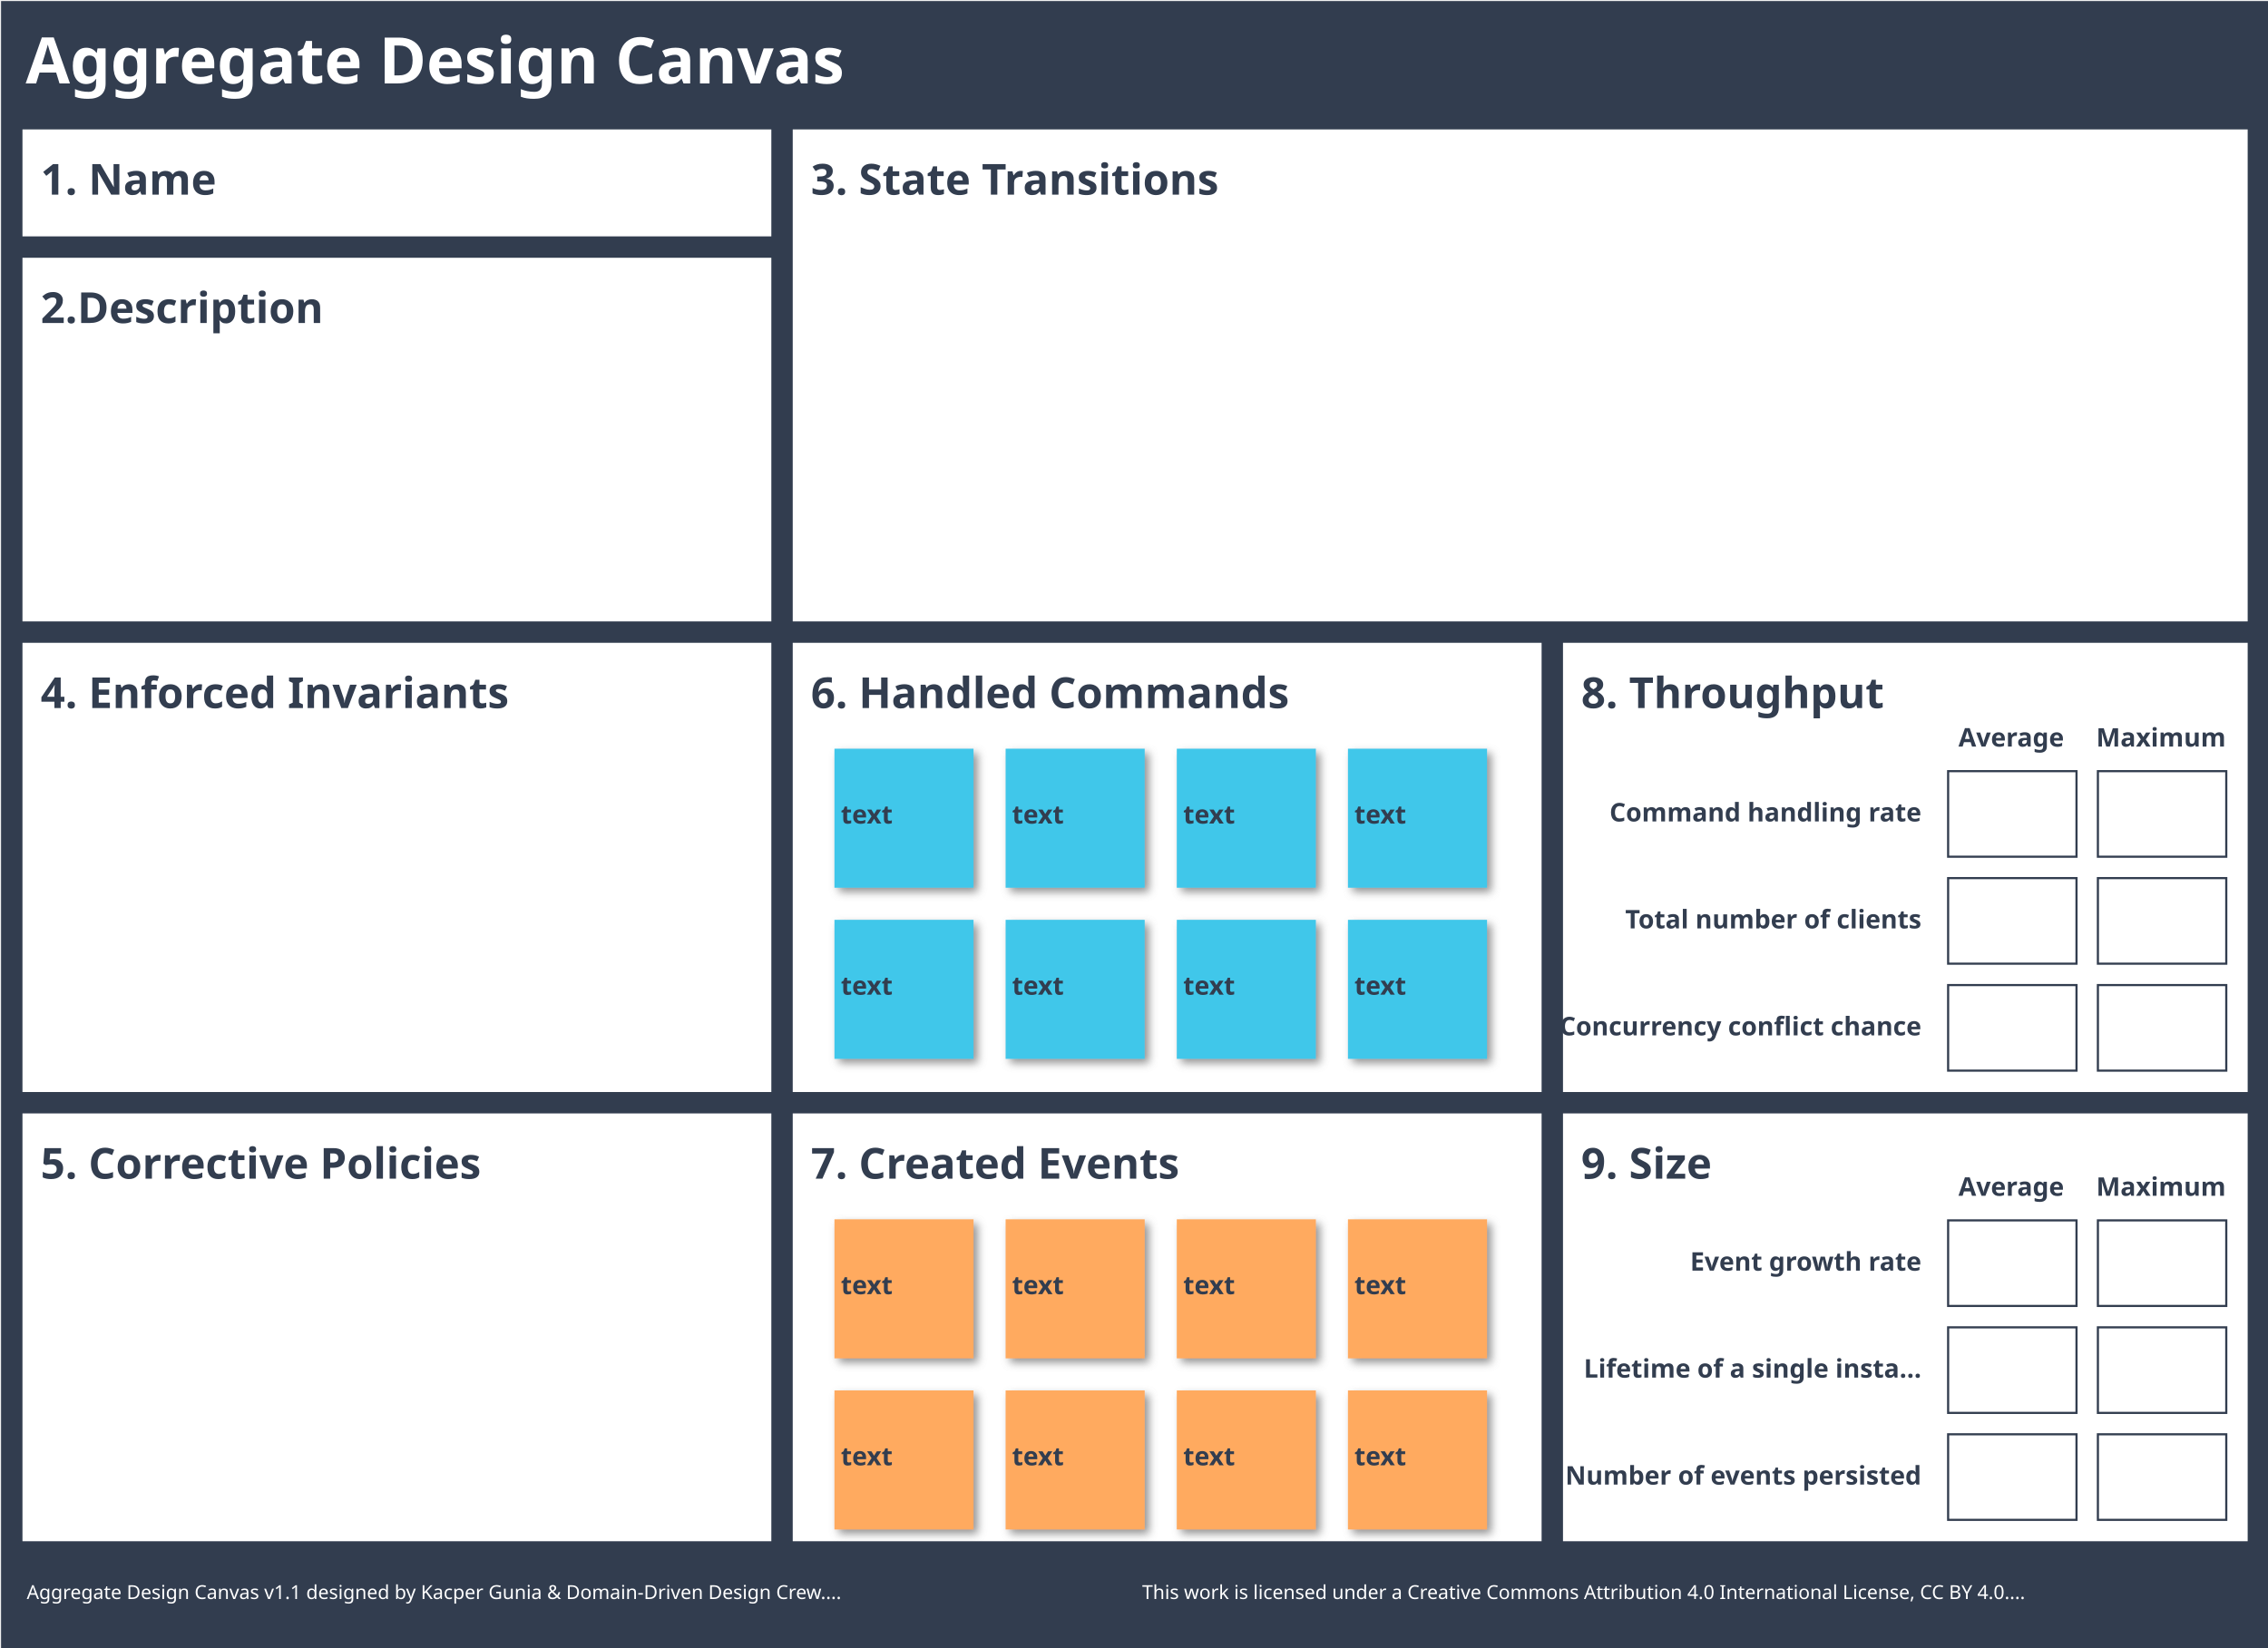
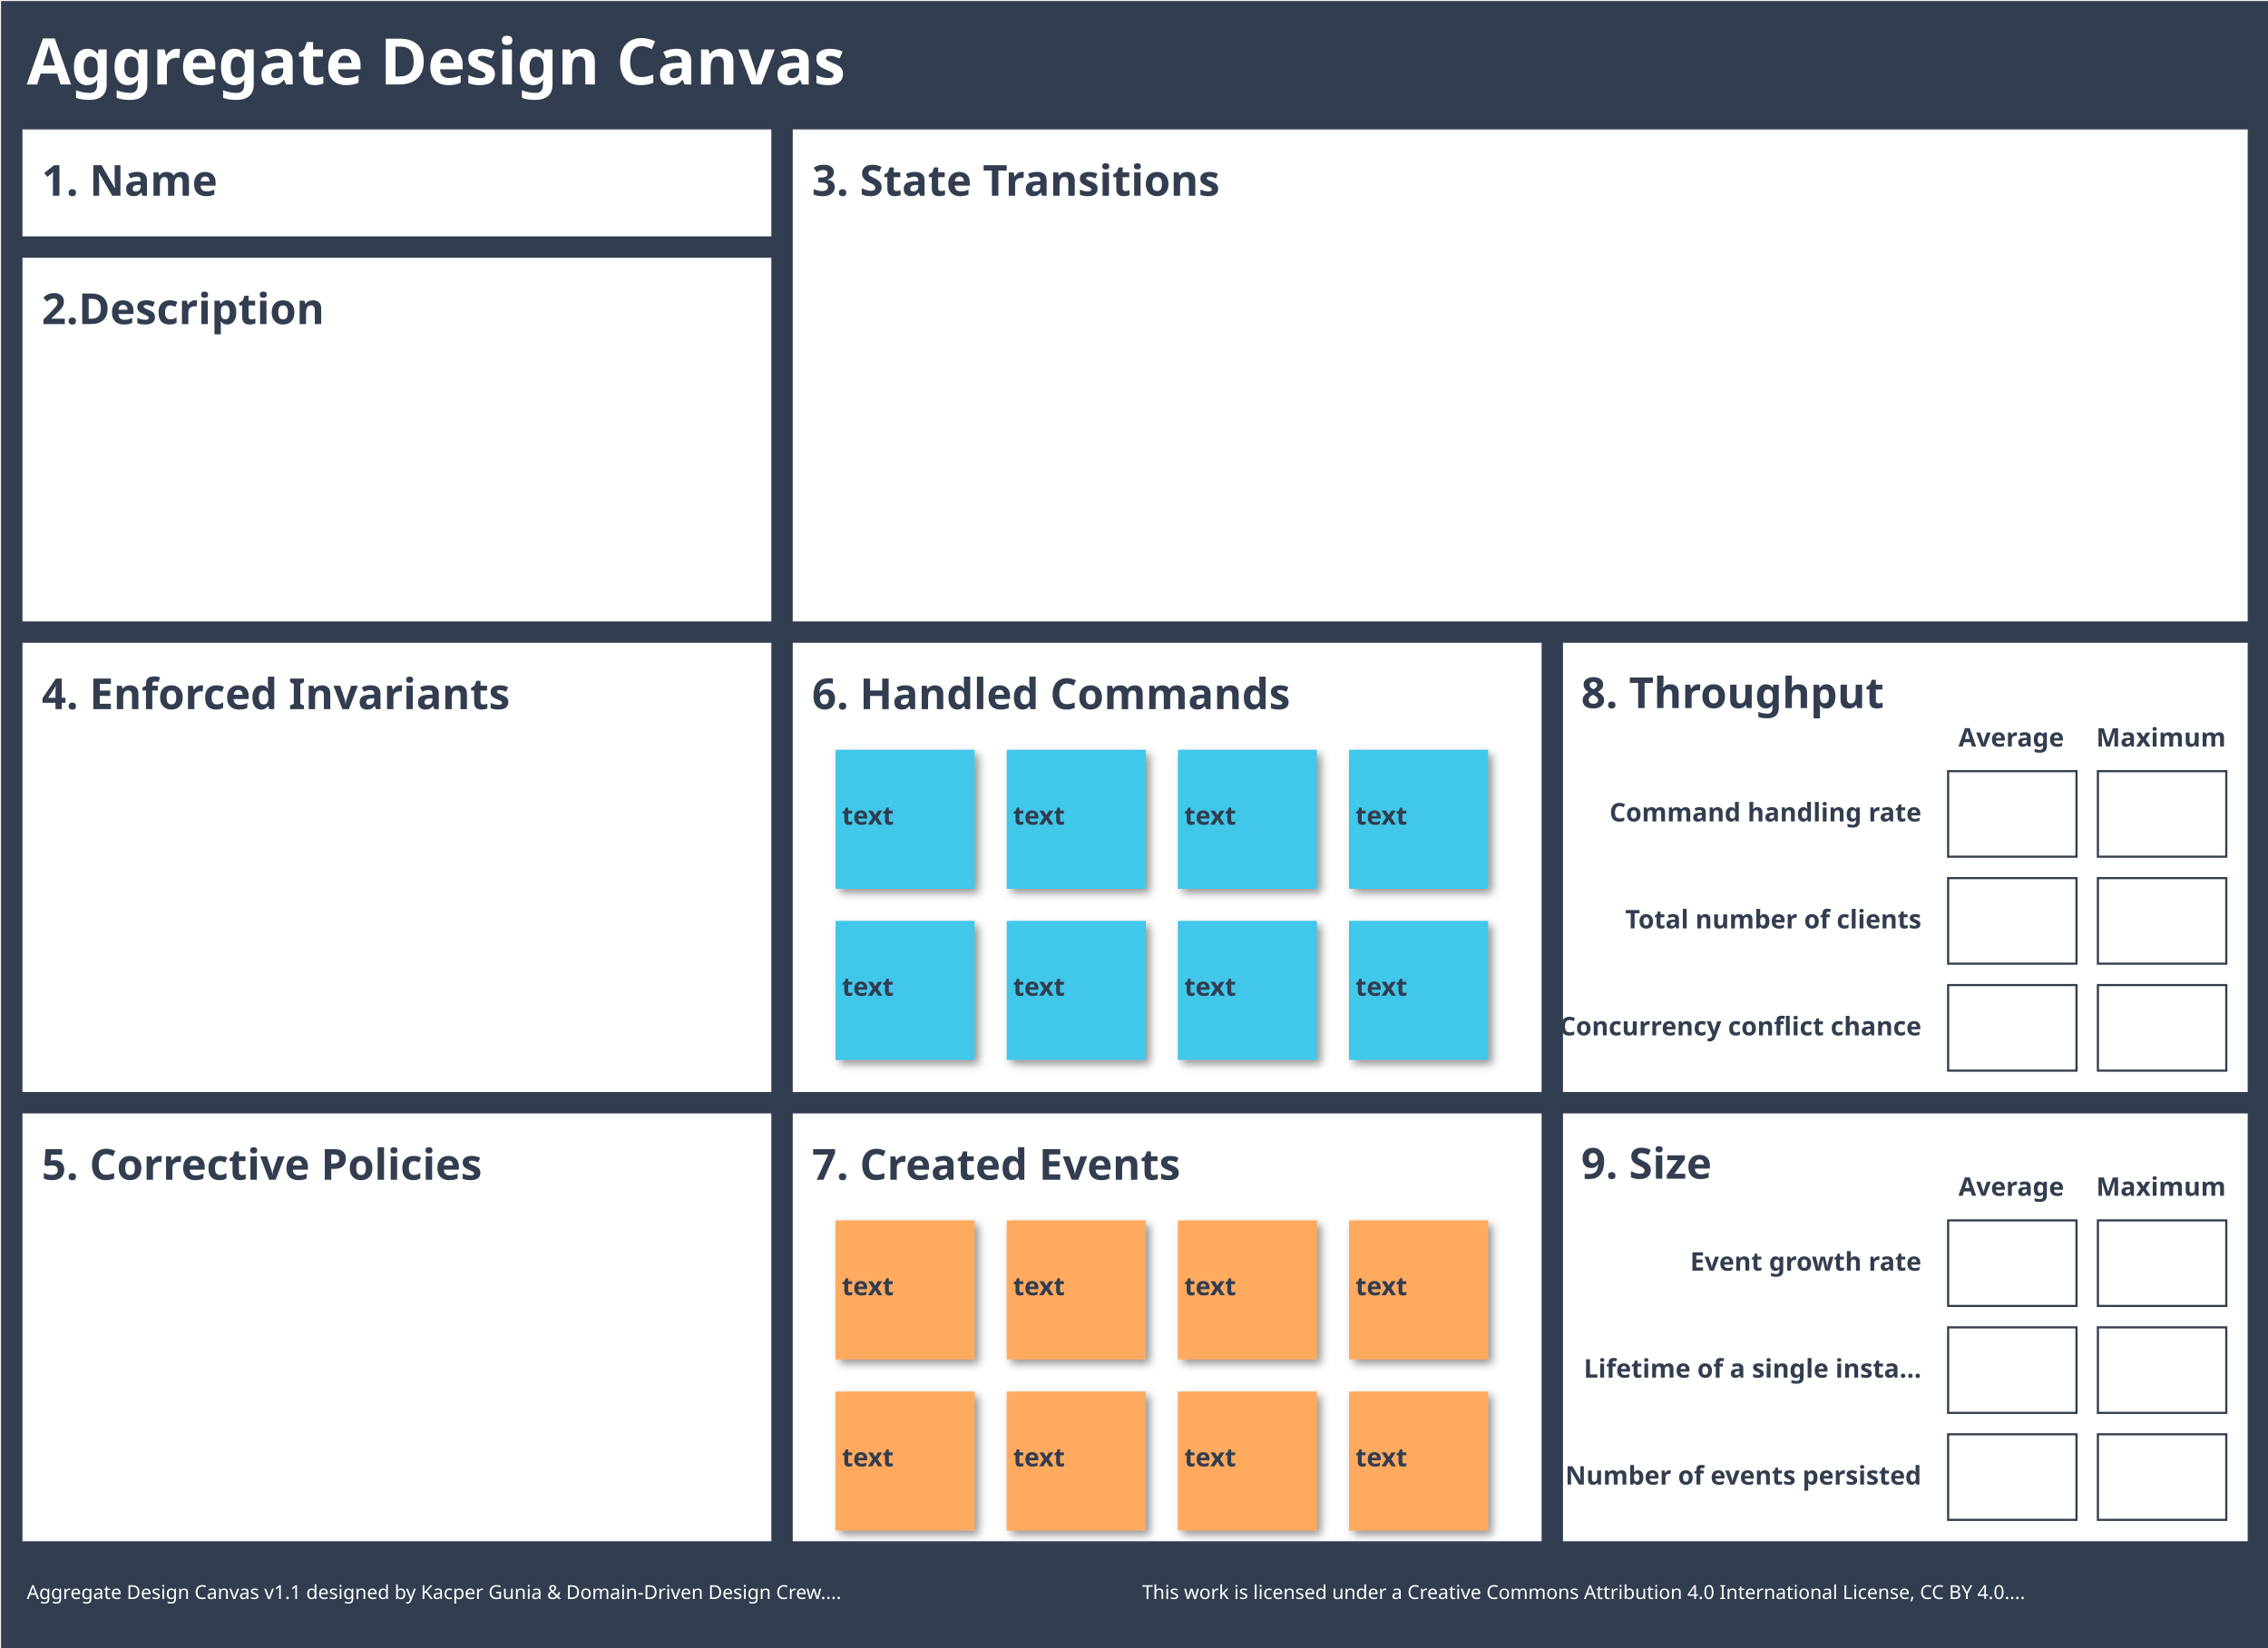
<svg xmlns="http://www.w3.org/2000/svg" version="1.1" width="1060px" height="770px" viewBox="-0.5 -0.5 1060 770">
  <defs>
    <filter id="dropShadow" x="-20%" y="-20%" width="140%" height="140%">
      <feDropShadow dx="2" dy="2" stdDeviation="2" flood-color="#888" flood-opacity="0.9" />
    </filter>
  </defs>
  <style>
        .bgRect { fill: #323d4f; stroke: none; }
+         .mainRect { fill: #FFFFFF; stroke: none; }
        .hcCards { fill:#40C7EA;stroke:none; }
        .ceCards { fill:#FFAA5E;stroke:none; }
        .textCards text {
        font-family: "IBM Plex Sans";
        font-size: 12px;
        font-weight: bold;
        fill: #323D4F;
        }
        .title {
        font-family: "IBM Plex Sans";
        font-size: 20px;
        font-weight: bold;
        fill: #323D4F;
        }
+         .mainTitle {
+         font-family: "IBM Plex Sans";
+         font-size: 30px;
+         font-weight: bold;
+         fill: #FFFFFF;
+         }
    </style>
  <rect class="bgRect" x="0" y="0" width="1060" height="770" pointer-events="all" />
-   <rect x="370" y="60" width="680" height="230" fill="rgb(255, 255, 255)" stroke="none" pointer-events="all" />
-   <rect x="10" y="10" width="1040" height="40" fill="#323d4f" stroke="none" pointer-events="all" />
-   <g transform="translate(-0.5 -0.5)">
-     <text x="12" y="39" fill="#FFFFFF" font-family="IBM Plex Sans" font-size="30px" font-weight="bold">Aggregate
-             Design Canvas
-         </text>
-   </g>
-   <rect x="10" y="60" width="350" height="50" fill="rgb(255, 255, 255)" stroke="none" pointer-events="all" />
-   <g transform="translate(-0.5 -0.5)">
-     <text id="nameText" class="title" x="19" y="91">1. Name</text>
-   </g>
-   <rect id="descriptionRect" x="10" y="120" width="350" height="170" fill="rgb(255, 255, 255)" stroke="none" pointer-events="all" />
-   <g transform="translate(-0.5 -0.5)">
-     <text class="title" x="19" y="151">2.Description</text>
-     <text id="descriptionText" x="19" y="151" fill="#323D4F" font-family="IBM Plex Sans" font-size="16px">
-         </text>
-   </g>
-   <g transform="translate(-0.5 -0.5)">
-     <text class="title" x="379" y="91">3. State Transitions</text>
-   </g>
-   <rect id="enforcedInvariantsRect" x="10" y="300" width="350" height="210" fill="rgb(255, 255, 255)" stroke="none" pointer-events="all" />
-   <g transform="translate(-0.5 -0.5)">
-     <text class="title" x="19" y="331">4. Enforced Invariants</text>
-     <text id="eiText" x="19" y="345">
-         </text>
-   </g>
-   <rect id="correctivePoliciesRect" x="10" y="520" width="350" height="200" fill="rgb(255, 255, 255)" stroke="none" pointer-events="all" />
-   <g transform="translate(-0.5 -0.5)">
-     <text class="title" x="19" y="551">5. Corrective Policies</text>
-     <text id="cpText" x="19" y="565">
-         </text>
-   </g>
-   <rect id="handledCommandsRect" x="370" y="300" width="350" height="210" fill="rgb(255, 255, 255)" stroke="none" pointer-events="all" />
-   <g id="handledCommandsGroup" transform="translate(-0.5 -0.5)">
+   <text class="mainTitle" x="12" y="39">Aggregate Design Canvas</text>
+   <rect class="mainRect" x="10" y="60" width="350" height="50" />
+   <text id="nameText" class="title" x="19" y="91">1. Name</text>
+   <rect id="descriptionRect" class="mainRect" x="10" y="120" width="350" height="170" />
+   <text class="title" x="19" y="151">2.Description</text>
+   <text id="descriptionText" x="19" y="151" fill="#323D4F" font-family="IBM Plex Sans" font-size="16px">
+     </text>
+   <rect class="mainRect" x="370" y="60" width="680" height="230" />
+   <text class="title" x="379" y="91">3. State Transitions</text>
+   <rect id="enforcedInvariantsRect" class="mainRect" x="10" y="300" width="350" height="210" />
+   <text class="title" x="19" y="331">4. Enforced Invariants</text>
+   <text id="eiText" x="19" y="345">
+     </text>
+   <rect id="correctivePoliciesRect" class="mainRect" x="10" y="520" width="350" height="200" />
+   <text class="title" x="19" y="551">5. Corrective Policies</text>
+   <text id="cpText" x="19" y="565">
+     </text>
+   <rect id="handledCommandsRect" class="mainRect" x="370" y="300" width="350" height="210" />
+   <g id="handledCommandsGroup">
    <text id="handledCommandsText" class="title" x="379" y="331">6. Handled Commands</text>
    <g id="cardsHc" class="hcCards textCards">
      <rect id="rectHc1" x="390" y="350" width="65" height="65" filter="url(#dropShadow)" />
      <text id="txtHc1" x="393" y="385">text</text>
      <rect id="rectHc2" x="470" y="350" width="65" height="65" filter="url(#dropShadow)" />
      <text id="txtHc2" x="473" y="385">text</text>
      <rect id="rectHc3" x="550" y="350" width="65" height="65" filter="url(#dropShadow)" />
      <text id="txtHc3" x="553" y="385">text</text>
      <rect id="rectHc4" x="630" y="350" width="65" height="65" filter="url(#dropShadow)" />
      <text id="txtHc4" x="633" y="385">text</text>
      <rect id="rectHc5" x="390" y="430" width="65" height="65" filter="url(#dropShadow)" />
      <text id="txtHc5" x="393" y="465">text</text>
      <rect id="rectHc6" x="470" y="430" width="65" height="65" filter="url(#dropShadow)" />
      <text id="txtHc6" x="473" y="465">text</text>
      <rect id="rectHc7" x="550" y="430" width="65" height="65" filter="url(#dropShadow)" />
      <text id="txtHc7" x="553" y="465">text</text>
      <rect id="rectHc8" x="630" y="430" width="65" height="65" filter="url(#dropShadow)" />
      <text id="txtHc8" x="633" y="465">text</text>
    </g>
  </g>
-   <rect id="createdEventsRect" x="370" y="520" width="350" height="200" fill="rgb(255, 255, 255)" stroke="none" pointer-events="all" />
-   <g id="createdEventsGroup" transform="translate(-0.5 -0.5)">
+   <rect id="createdEventsRect" class="mainRect" x="370" y="520" width="350" height="200" />
+   <g id="createdEventsGroup">
    <text id="createdEventsText" class="title" x="379" y="551">7. Created Events</text>
    <g id="cardsCe" class="ceCards textCards">
      <rect id="rectCe1" x="390" y="570" width="65" height="65" filter="url(#dropShadow)" />
      <text id="txtCe1" x="393" y="605">text</text>
      <rect id="rectCe2" x="470" y="570" width="65" height="65" filter="url(#dropShadow)" />
      <text id="txtCe2" x="473" y="605">text</text>
      <rect id="rectCe3" x="550" y="570" width="65" height="65" filter="url(#dropShadow)" />
      <text id="txtCe3" x="553" y="605">text</text>
      <rect id="rectCe4" x="630" y="570" width="65" height="65" filter="url(#dropShadow)" />
      <text id="txtCe4" x="633" y="605">text</text>
      <rect id="rectCe5" x="390" y="650" width="65" height="65" filter="url(#dropShadow)" />
      <text id="txtCe5" x="393" y="685">text</text>
      <rect id="rectCe6" x="470" y="650" width="65" height="65" filter="url(#dropShadow)" />
      <text id="txtCe6" x="473" y="685">text</text>
      <rect id="rectCe7" x="550" y="650" width="65" height="65" filter="url(#dropShadow)" />
      <text id="txtCe7" x="553" y="685">text</text>
      <rect id="rectCe8" x="630" y="650" width="65" height="65" filter="url(#dropShadow)" />
      <text id="txtCe8" x="633" y="685">text</text>
    </g>
  </g>
-   <rect x="730" y="300" width="320" height="210" fill="rgb(255, 255, 255)" stroke="none" pointer-events="all" />
+   <rect class="mainRect" x="730" y="300" width="320" height="210" />
  <g transform="translate(-0.5 -0.5)">
    <text class="title" x="739" y="331">8. Throughput</text>
  </g>
  <rect x="910" y="360" width="60" height="40" fill="rgb(255, 255, 255)" stroke="#323d4f" pointer-events="all" />
  <rect x="980" y="360" width="60" height="40" fill="rgb(255, 255, 255)" stroke="#323d4f" pointer-events="all" />
  <rect x="910" y="330" width="60" height="30" fill="none" stroke="none" pointer-events="all" />
  <g transform="translate(-0.5 -0.5)">
    <text x="940" y="349" fill="#323D4F" font-family="IBM Plex Sans" font-size="12px" text-anchor="middle" font-weight="bold">Average
        </text>
  </g>
  <rect x="980" y="330" width="60" height="30" fill="none" stroke="none" pointer-events="all" />
  <g transform="translate(-0.5 -0.5)">
    <text x="1010" y="349" fill="#323D4F" font-family="IBM Plex Sans" font-size="12px" text-anchor="middle" font-weight="bold">Maximum
        </text>
  </g>
  <rect x="740" y="365" width="160" height="30" fill="none" stroke="none" pointer-events="all" />
  <g transform="translate(-0.5 -0.5)">
    <text x="898" y="384" fill="#323D4F" font-family="IBM Plex Sans" font-size="12px" text-anchor="end" font-weight="bold">Command handling rate
        </text>
  </g>
  <rect x="740" y="415" width="160" height="30" fill="none" stroke="none" pointer-events="all" />
  <g transform="translate(-0.5 -0.5)">
    <text x="898" y="434" fill="#323D4F" font-family="IBM Plex Sans" font-size="12px" text-anchor="end" font-weight="bold">Total number of clients
        </text>
  </g>
  <rect x="740" y="465" width="160" height="30" fill="none" stroke="none" pointer-events="all" />
  <g transform="translate(-0.5 -0.5)">
    <text x="898" y="484" fill="#323D4F" font-family="IBM Plex Sans" font-size="12px" text-anchor="end" font-weight="bold">Concurrency conflict chance
        </text>
  </g>
-   <rect x="730" y="520" width="320" height="200" fill="rgb(255, 255, 255)" stroke="none" pointer-events="all" />
+   <rect class="mainRect" x="730" y="520" width="320" height="200" />
  <g transform="translate(-0.5 -0.5)">
    <text class="title" x="739" y="551">9. Size</text>
  </g>
  <rect x="740" y="575" width="160" height="30" fill="none" stroke="none" pointer-events="all" />
  <g transform="translate(-0.5 -0.5)">
    <text x="898" y="594" fill="#323D4F" font-family="IBM Plex Sans" font-size="12px" text-anchor="end" font-weight="bold">Event growth rate
        </text>
  </g>
  <rect x="740" y="625" width="160" height="30" fill="none" stroke="none" pointer-events="all" />
  <g transform="translate(-0.5 -0.5)">
    <text x="898" y="644" fill="#323D4F" font-family="IBM Plex Sans" font-size="12px" text-anchor="end" font-weight="bold">Lifetime of a single insta...
        </text>
  </g>
  <rect x="740" y="675" width="160" height="30" fill="none" stroke="none" pointer-events="all" />
  <g transform="translate(-0.5 -0.5)">
    <text x="898" y="694" fill="#323D4F" font-family="IBM Plex Sans" font-size="12px" text-anchor="end" font-weight="bold">Number of events persisted
        </text>
  </g>
  <rect x="980" y="410" width="60" height="40" fill="rgb(255, 255, 255)" stroke="#323d4f" pointer-events="all" />
  <rect x="910" y="410" width="60" height="40" fill="rgb(255, 255, 255)" stroke="#323d4f" pointer-events="all" />
  <rect x="910" y="460" width="60" height="40" fill="rgb(255, 255, 255)" stroke="#323d4f" pointer-events="all" />
  <rect x="980" y="460" width="60" height="40" fill="rgb(255, 255, 255)" stroke="#323d4f" pointer-events="all" />
  <rect x="910" y="540" width="60" height="30" fill="none" stroke="none" pointer-events="all" />
  <g transform="translate(-0.5 -0.5)">
    <text x="940" y="559" fill="#323D4F" font-family="IBM Plex Sans" font-size="12px" text-anchor="middle" font-weight="bold">Average
        </text>
  </g>
  <rect x="980" y="540" width="60" height="30" fill="none" stroke="none" pointer-events="all" />
  <g transform="translate(-0.5 -0.5)">
    <text x="1010" y="559" fill="#323D4F" font-family="IBM Plex Sans" font-size="12px" text-anchor="middle" font-weight="bold">Maximum
        </text>
  </g>
  <rect x="980" y="570" width="60" height="40" fill="rgb(255, 255, 255)" stroke="#323d4f" pointer-events="all" />
  <rect x="910" y="570" width="60" height="40" fill="rgb(255, 255, 255)" stroke="#323d4f" pointer-events="all" />
  <rect x="910" y="620" width="60" height="40" fill="rgb(255, 255, 255)" stroke="#323d4f" pointer-events="all" />
  <rect x="980" y="620" width="60" height="40" fill="rgb(255, 255, 255)" stroke="#323d4f" pointer-events="all" />
  <rect x="980" y="670" width="60" height="40" fill="rgb(255, 255, 255)" stroke="#323d4f" pointer-events="all" />
  <rect x="910" y="670" width="60" height="40" fill="rgb(255, 255, 255)" stroke="#323d4f" pointer-events="all" />
  <g id="footer">
    <text x="12" y="747" fill="#FFFFFF" font-family="IBM Plex Sans" font-size="9px">Aggregate Design Canvas v1.1
            designed by Kacper Gunia &amp; Domain-Driven Design Crew....
        </text>
    <text x="946" y="747" fill="#FFFFFF" font-family="IBM Plex Sans" font-size="9px" text-anchor="end">This work
            is licensed under a Creative Commons Attribution 4.0 International License, CC BY 4.0....
        </text>
  </g>
</svg>
